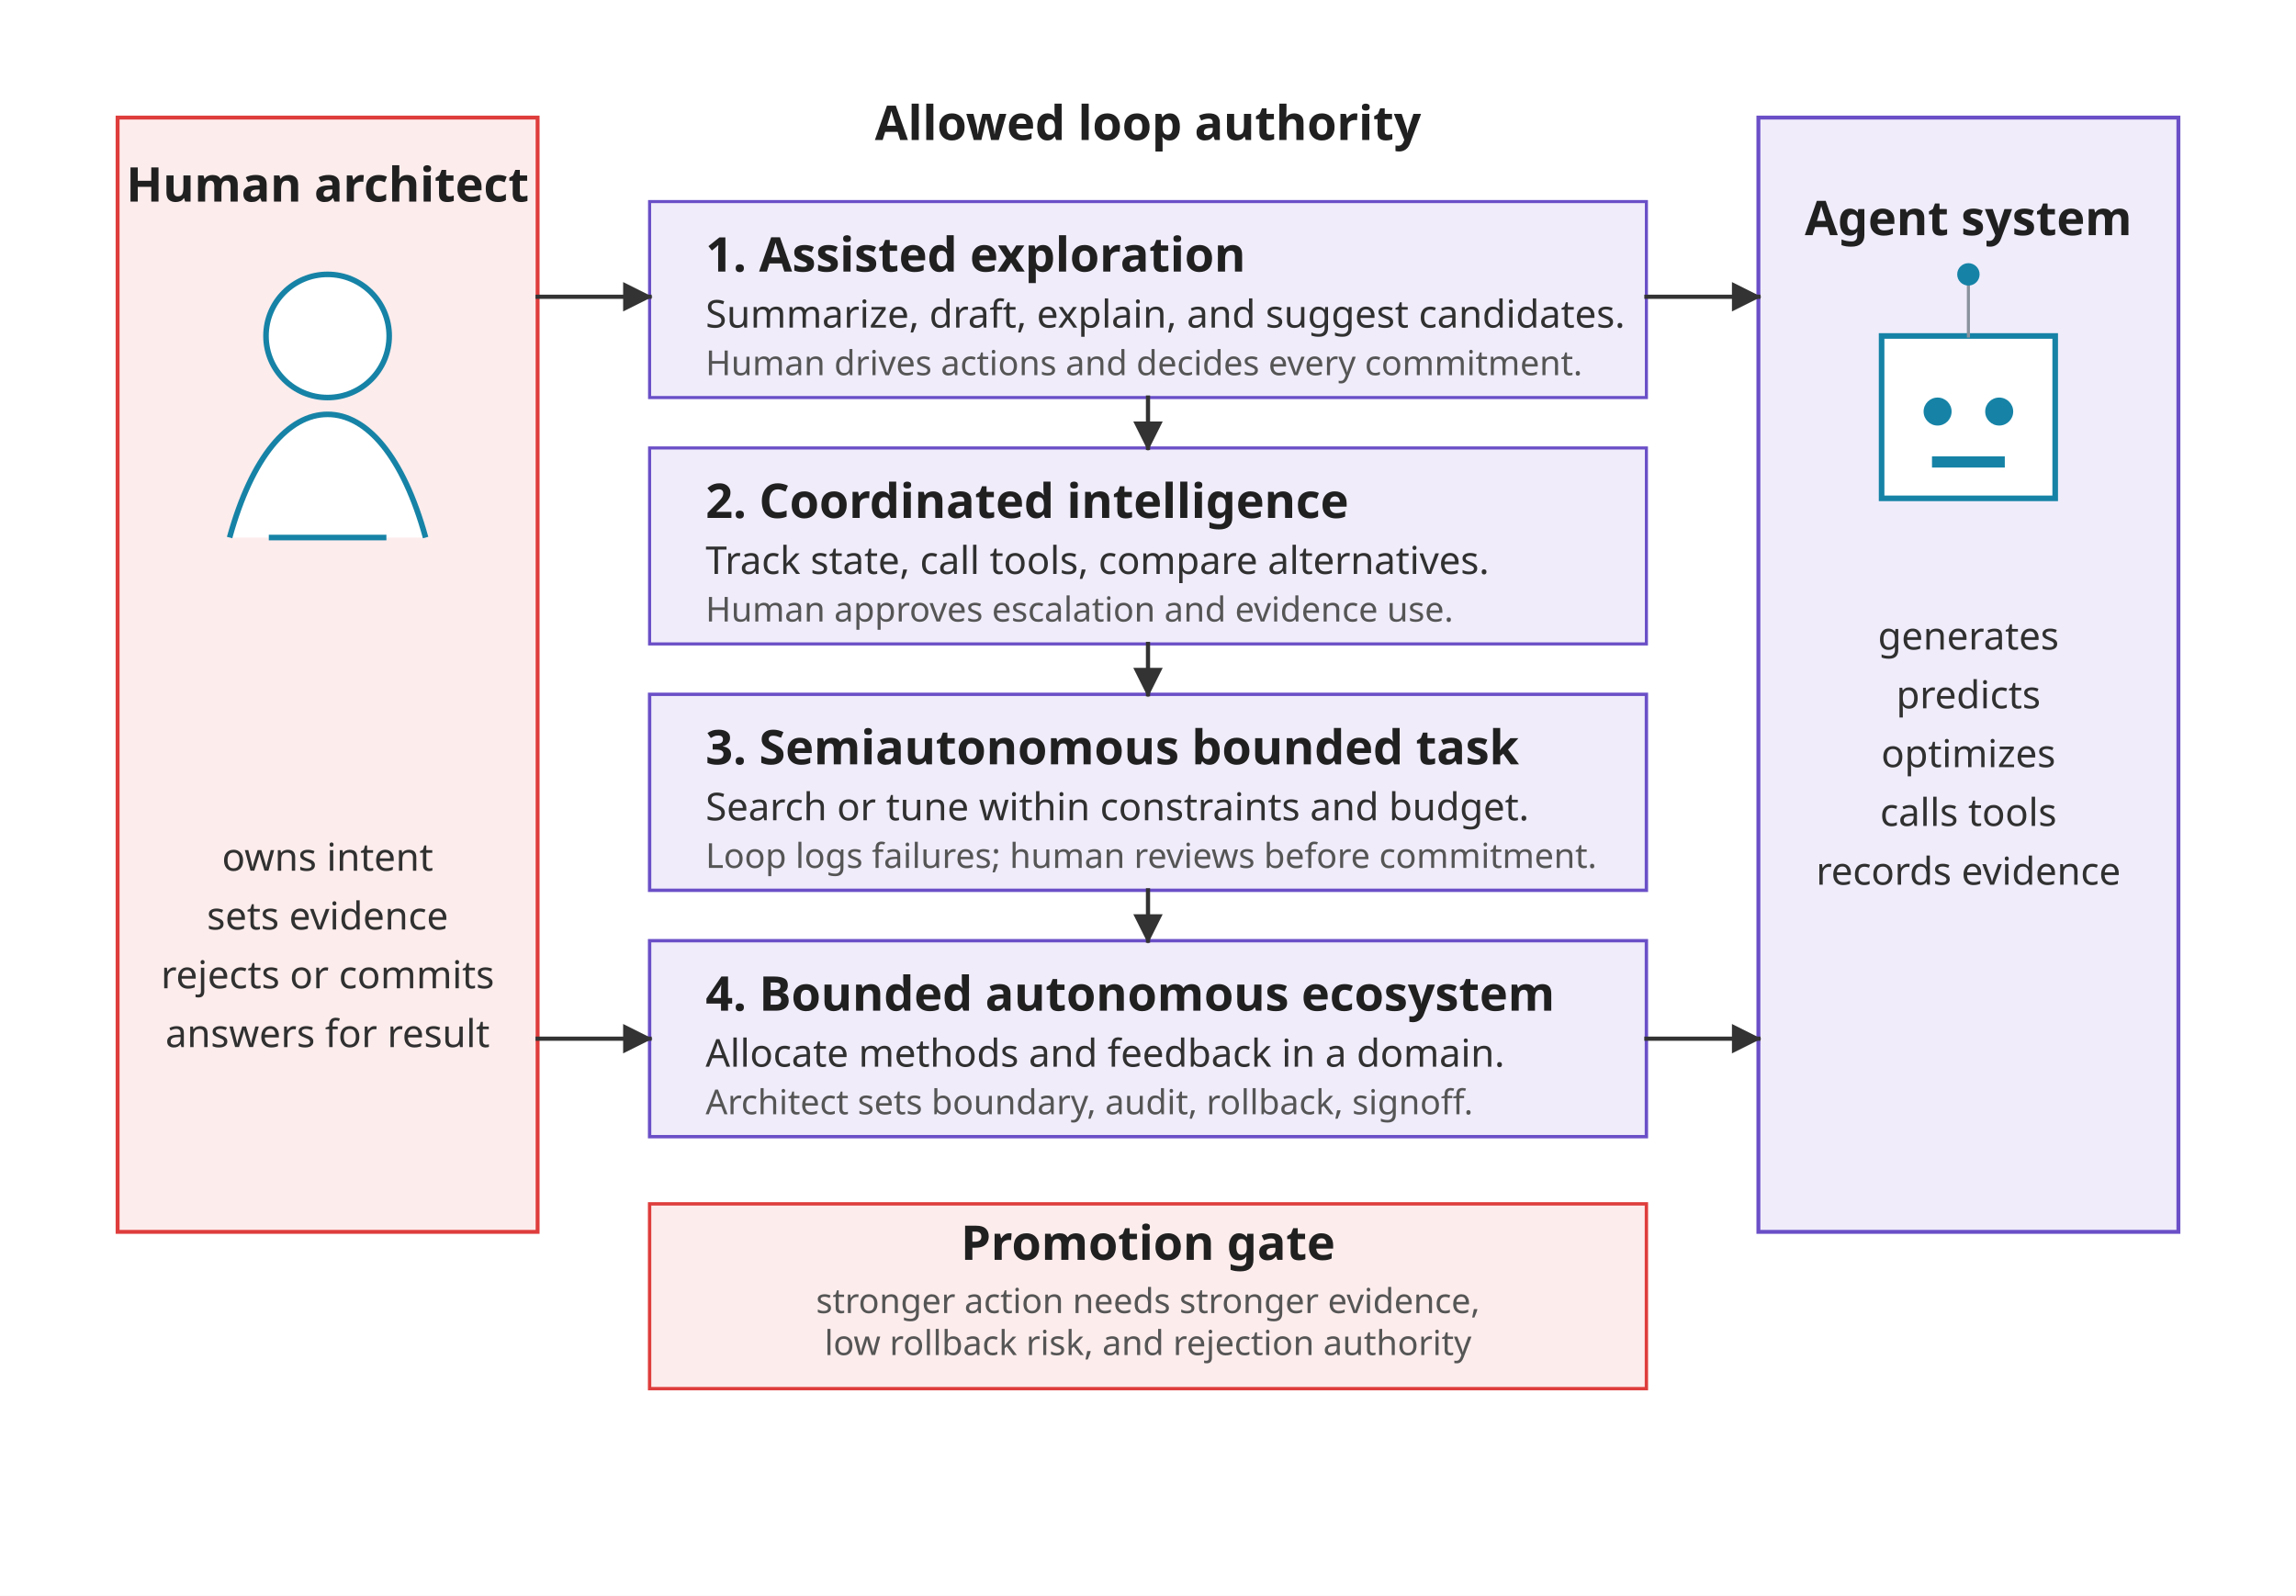
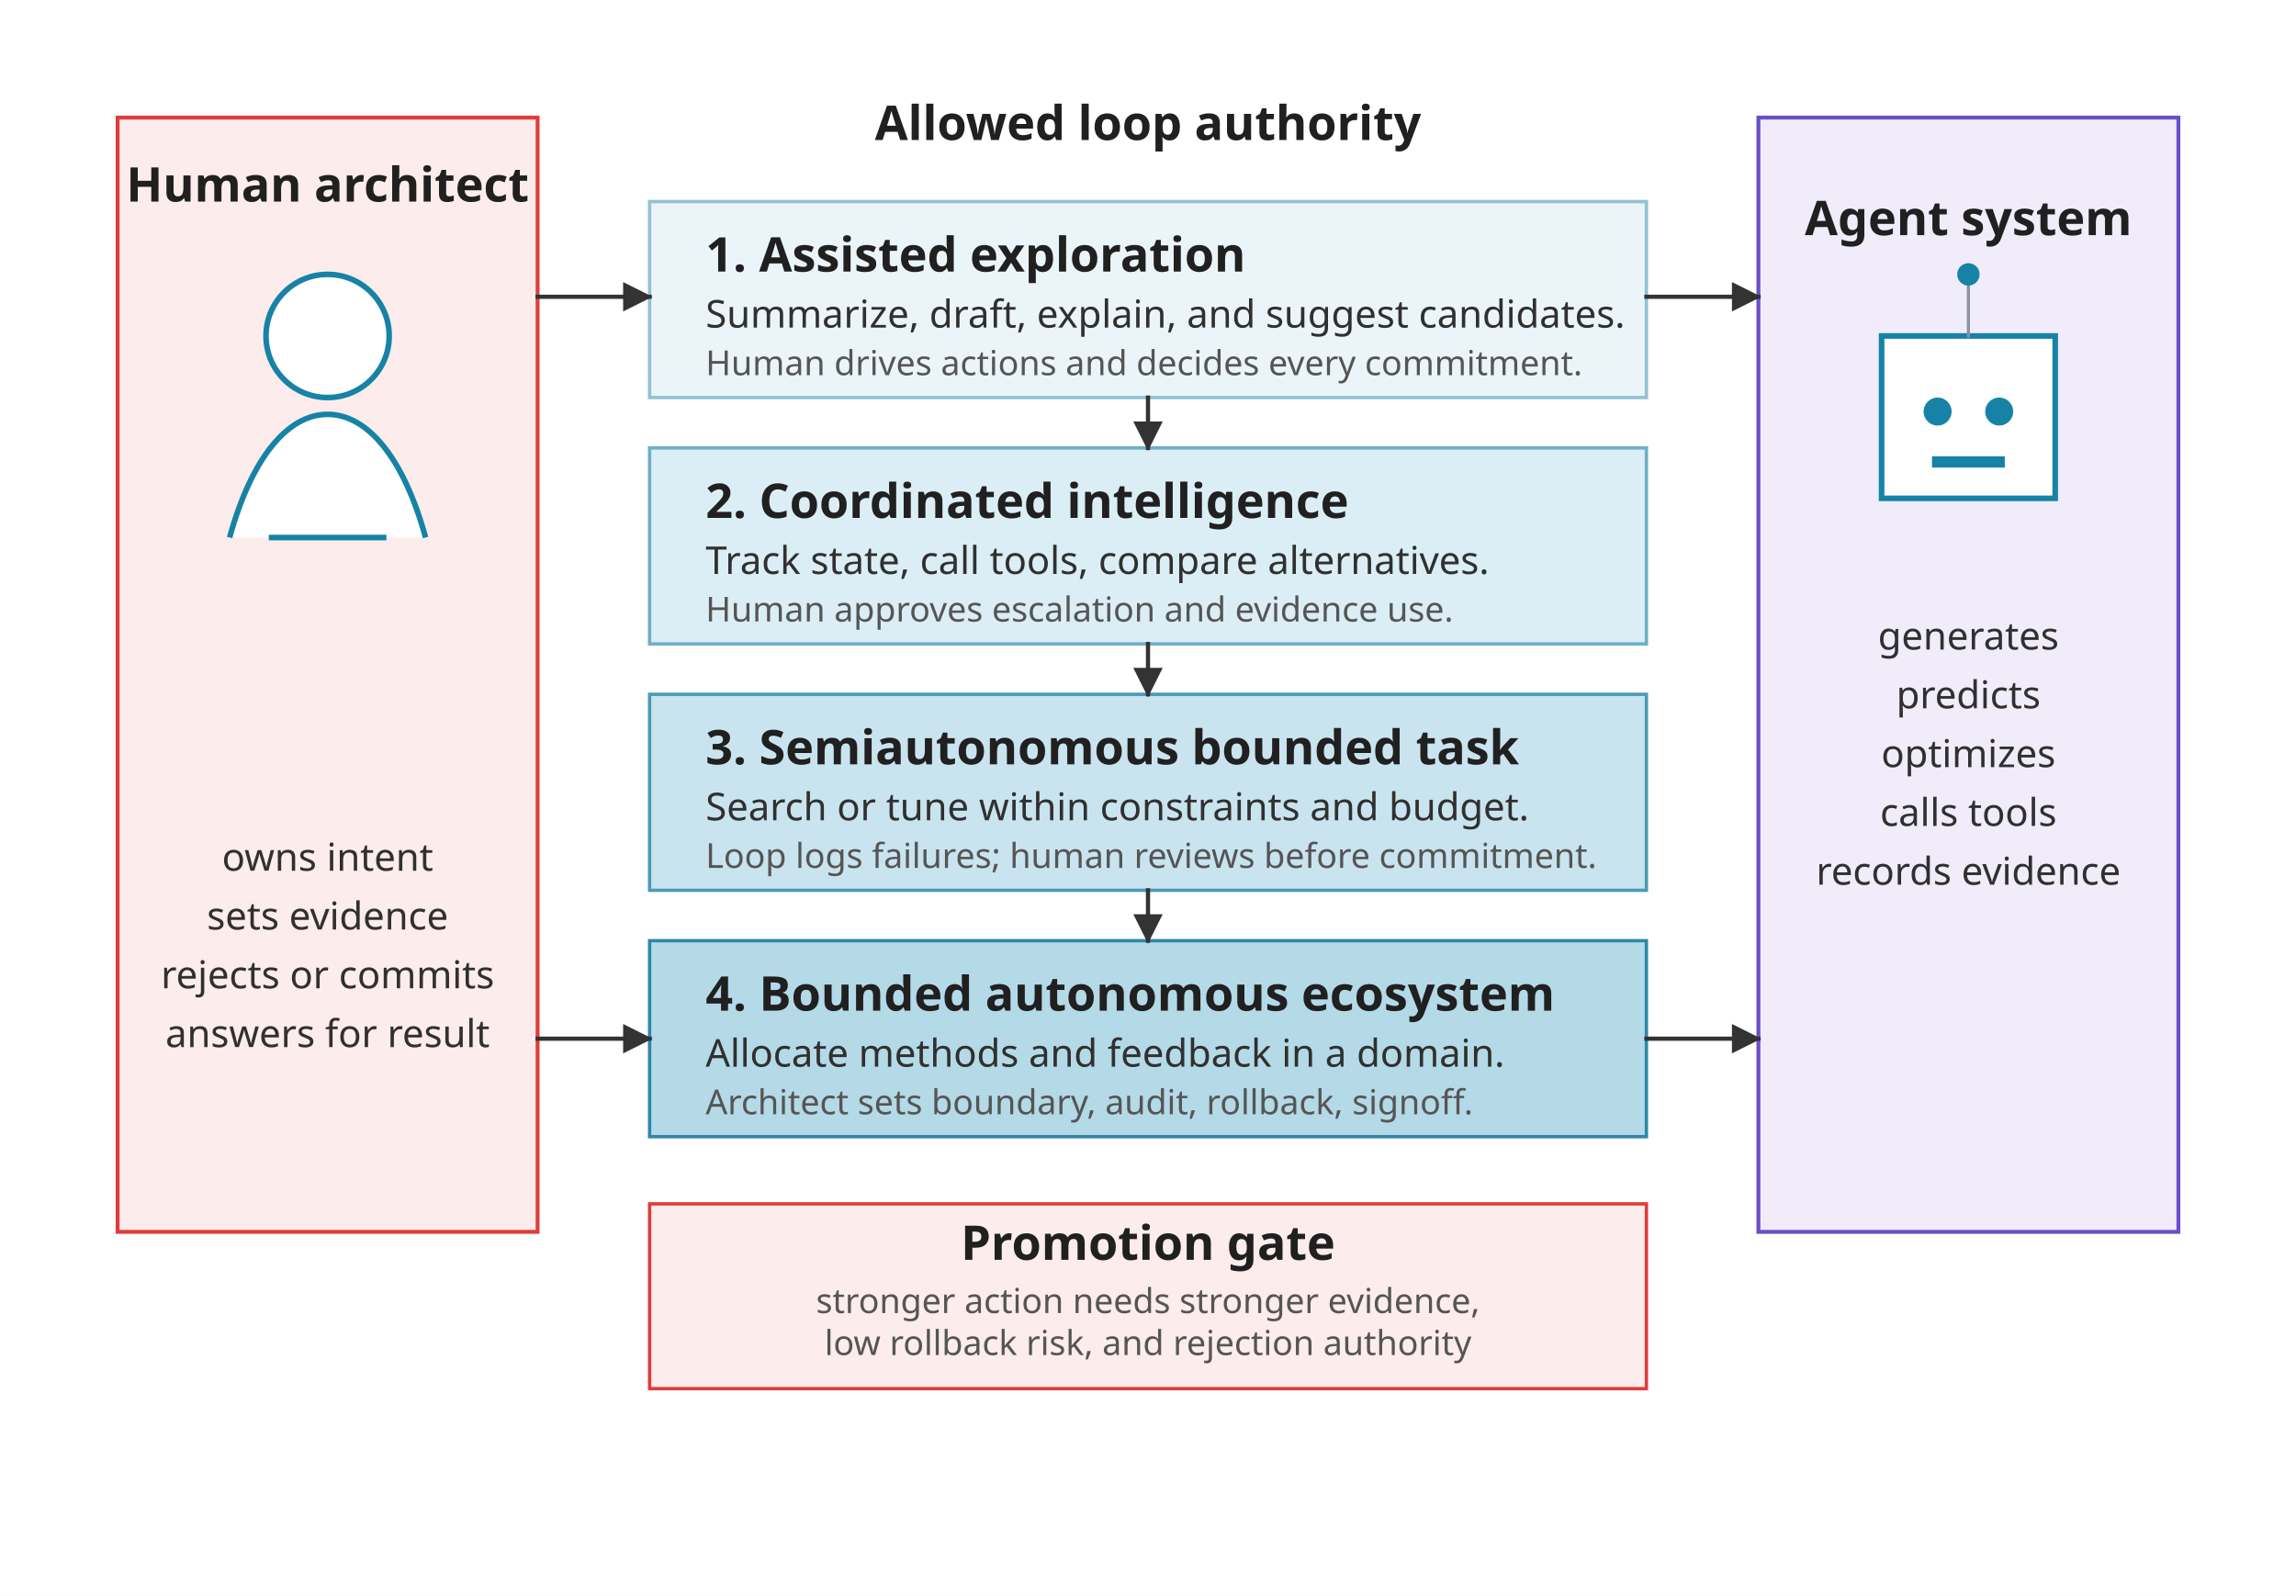
<svg xmlns="http://www.w3.org/2000/svg" viewBox="0 0 820 570" role="img">
  <defs>
    <marker id="arrow" viewBox="0 0 10 10" refX="9" refY="5" markerWidth="7" markerHeight="7" orient="auto-start-reverse">
      <path d="M 0 0 L 10 5 L 0 10 z" fill="#333333" />
    </marker>
    <style>
      .font { font-family: sans-serif; }
      .label { font-size: 17.1px; font-weight: 700; fill: #202020; }
      .small { font-size: 13.7px; fill: #303030; }
      .micro { font-size: 12.3px; fill: #555555; }
      .panel { fill: #F5F8FA; stroke: #9AA8B5; stroke-width: 1.4; }
      .human { fill: #FDECEC; stroke: #DE3D3C; stroke-width: 1.4; }
      .agent { fill: #F0ECFA; stroke: #6A4FC7; stroke-width: 1.4; }
      .gate { fill: #FDECEC; stroke: #DE3D3C; stroke-width: 1.2; }
-       .level { fill: #F0ECFA; stroke: #6A4FC7; stroke-width: 1.1; }
-       .level-hi { fill: #F0ECFA; stroke: #6A4FC7; stroke-width: 1.2; }
+       /* autonomy ramp: level 1 (lowest) light -&gt; level 4 (highest) deep */
+       .l1 { fill: #EBF5F9; stroke: #93C1D3; stroke-width: 1.2; }
+       .l2 { fill: #DBEEF5; stroke: #6EAFC7; stroke-width: 1.2; }
+       .l3 { fill: #C9E4EE; stroke: #4C9AB6; stroke-width: 1.2; }
+       .l4 { fill: #B4D9E7; stroke: #2E88A8; stroke-width: 1.2; }
      .line { stroke: #333333; stroke-width: 1.5; fill: none; stroke-linecap: square; stroke-linejoin: miter; }
      .thin { stroke: #8A939D; stroke-width: 1.1; fill: none; stroke-linecap: square; stroke-linejoin: miter; }
    </style>
  </defs>
  <rect width="820" height="570" fill="#FFFFFF" />
  <g class="font" transform="translate(0,-54)">
    <rect class="human" x="42" y="96" width="150" height="398" />
    <text class="label" x="117" y="126" text-anchor="middle">Human architect</text>
    <circle cx="117" cy="174" r="22" fill="#FFFFFF" stroke="#1683A6" stroke-width="2" />
    <path d="M 82 246 C 90 217, 103 202, 117 202 C 131 202, 144 217, 152 246" fill="#FFFFFF" stroke="#1683A6" stroke-width="2" />
    <path d="M 96 246 L 138 246" fill="none" stroke="#1683A6" stroke-width="2" />
    <text class="small" x="117" y="365" text-anchor="middle">owns intent</text>
    <text class="small" x="117" y="386" text-anchor="middle">sets evidence</text>
    <text class="small" x="117" y="407" text-anchor="middle">rejects or commits</text>
    <text class="small" x="117" y="428" text-anchor="middle">answers for result</text>
    <rect class="agent" x="628" y="96" width="150" height="398" />
    <text class="label" x="703" y="138" text-anchor="middle">Agent system</text>
    <rect x="672" y="174" width="62" height="58" fill="#FFFFFF" stroke="#1683A6" stroke-width="2" />
    <circle cx="692" cy="201" r="5" fill="#1683A6" />
    <circle cx="714" cy="201" r="5" fill="#1683A6" />
    <rect x="690" y="217" width="26" height="4" fill="#1683A6" />
    <line class="thin" x1="703" y1="174" x2="703" y2="156" />
    <circle cx="703" cy="152" r="4" fill="#1683A6" />
    <text class="small" x="703" y="286" text-anchor="middle">generates</text>
    <text class="small" x="703" y="307" text-anchor="middle">predicts</text>
    <text class="small" x="703" y="328" text-anchor="middle">optimizes</text>
    <text class="small" x="703" y="349" text-anchor="middle">calls tools</text>
    <text class="small" x="703" y="370" text-anchor="middle">records evidence</text>
    <text class="label" x="410" y="104" text-anchor="middle">Allowed loop authority</text>
-     <rect class="level" x="232" y="126" width="356" height="70" />
+     <rect class="l1" x="232" y="126" width="356" height="70" />
    <text class="label" x="252" y="151">1. Assisted exploration</text>
    <text class="small" x="252" y="171">Summarize, draft, explain, and suggest candidates.</text>
    <text class="micro" x="252" y="188">Human drives actions and decides every commitment.</text>
-     <rect class="level" x="232" y="214" width="356" height="70" />
+     <rect class="l2" x="232" y="214" width="356" height="70" />
    <text class="label" x="252" y="239">2. Coordinated intelligence</text>
    <text class="small" x="252" y="259">Track state, call tools, compare alternatives.</text>
    <text class="micro" x="252" y="276">Human approves escalation and evidence use.</text>
-     <rect class="level-hi" x="232" y="302" width="356" height="70" />
+     <rect class="l3" x="232" y="302" width="356" height="70" />
    <text class="label" x="252" y="327">3. Semiautonomous bounded task</text>
    <text class="small" x="252" y="347">Search or tune within constraints and budget.</text>
    <text class="micro" x="252" y="364">Loop logs failures; human reviews before commitment.</text>
-     <rect class="level-hi" x="232" y="390" width="356" height="70" />
+     <rect class="l4" x="232" y="390" width="356" height="70" />
    <text class="label" x="252" y="415">4. Bounded autonomous ecosystem</text>
    <text class="small" x="252" y="435">Allocate methods and feedback in a domain.</text>
    <text class="micro" x="252" y="452">Architect sets boundary, audit, rollback, signoff.</text>
    <line class="line" x1="410" y1="196" x2="410" y2="214" marker-end="url(#arrow)" />
    <line class="line" x1="410" y1="284" x2="410" y2="302" marker-end="url(#arrow)" />
    <line class="line" x1="410" y1="372" x2="410" y2="390" marker-end="url(#arrow)" />
    <line class="line" x1="192" y1="160" x2="232" y2="160" marker-end="url(#arrow)" />
    <line class="line" x1="588" y1="160" x2="628" y2="160" marker-end="url(#arrow)" />
    <line class="line" x1="192" y1="425" x2="232" y2="425" marker-end="url(#arrow)" />
    <line class="line" x1="588" y1="425" x2="628" y2="425" marker-end="url(#arrow)" />
    <rect class="gate" x="232" y="484" width="356" height="66" />
    <text class="label" x="410" y="504" text-anchor="middle">Promotion gate</text>
    <text class="micro" x="410" y="523" text-anchor="middle">stronger action needs stronger evidence,</text>
    <text class="micro" x="410" y="538" text-anchor="middle">low rollback risk, and rejection authority</text>
  </g>
</svg>
